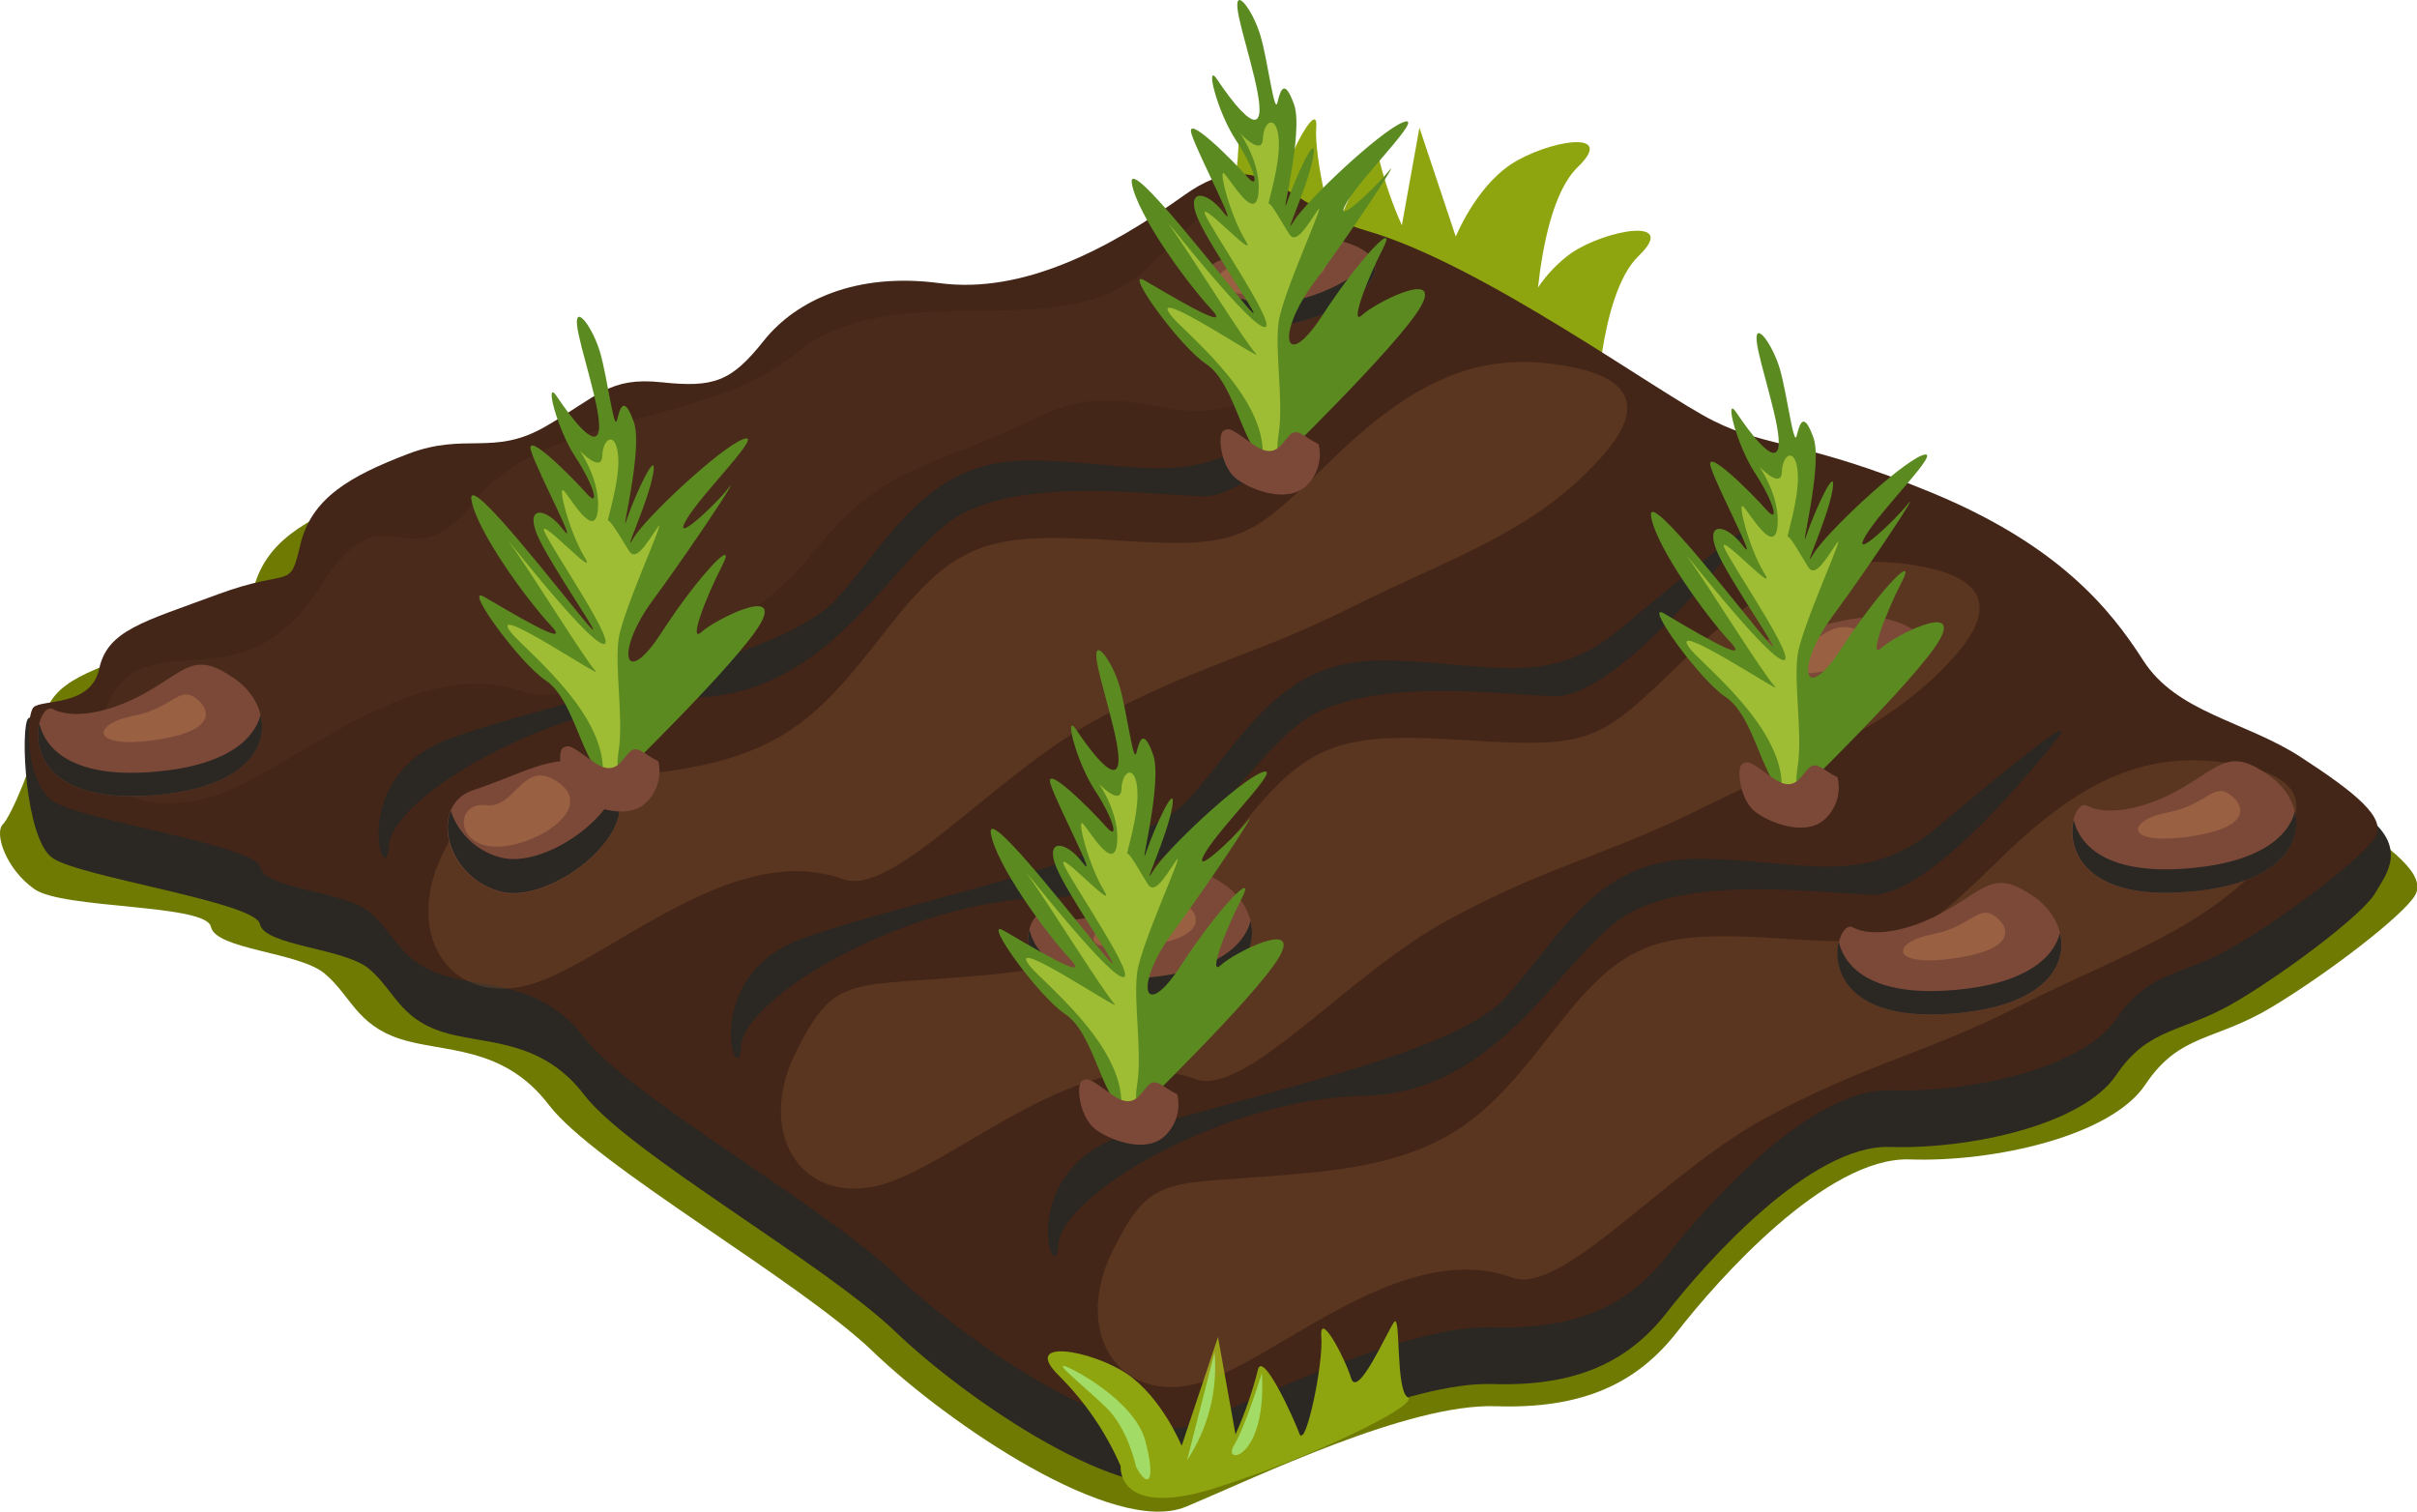
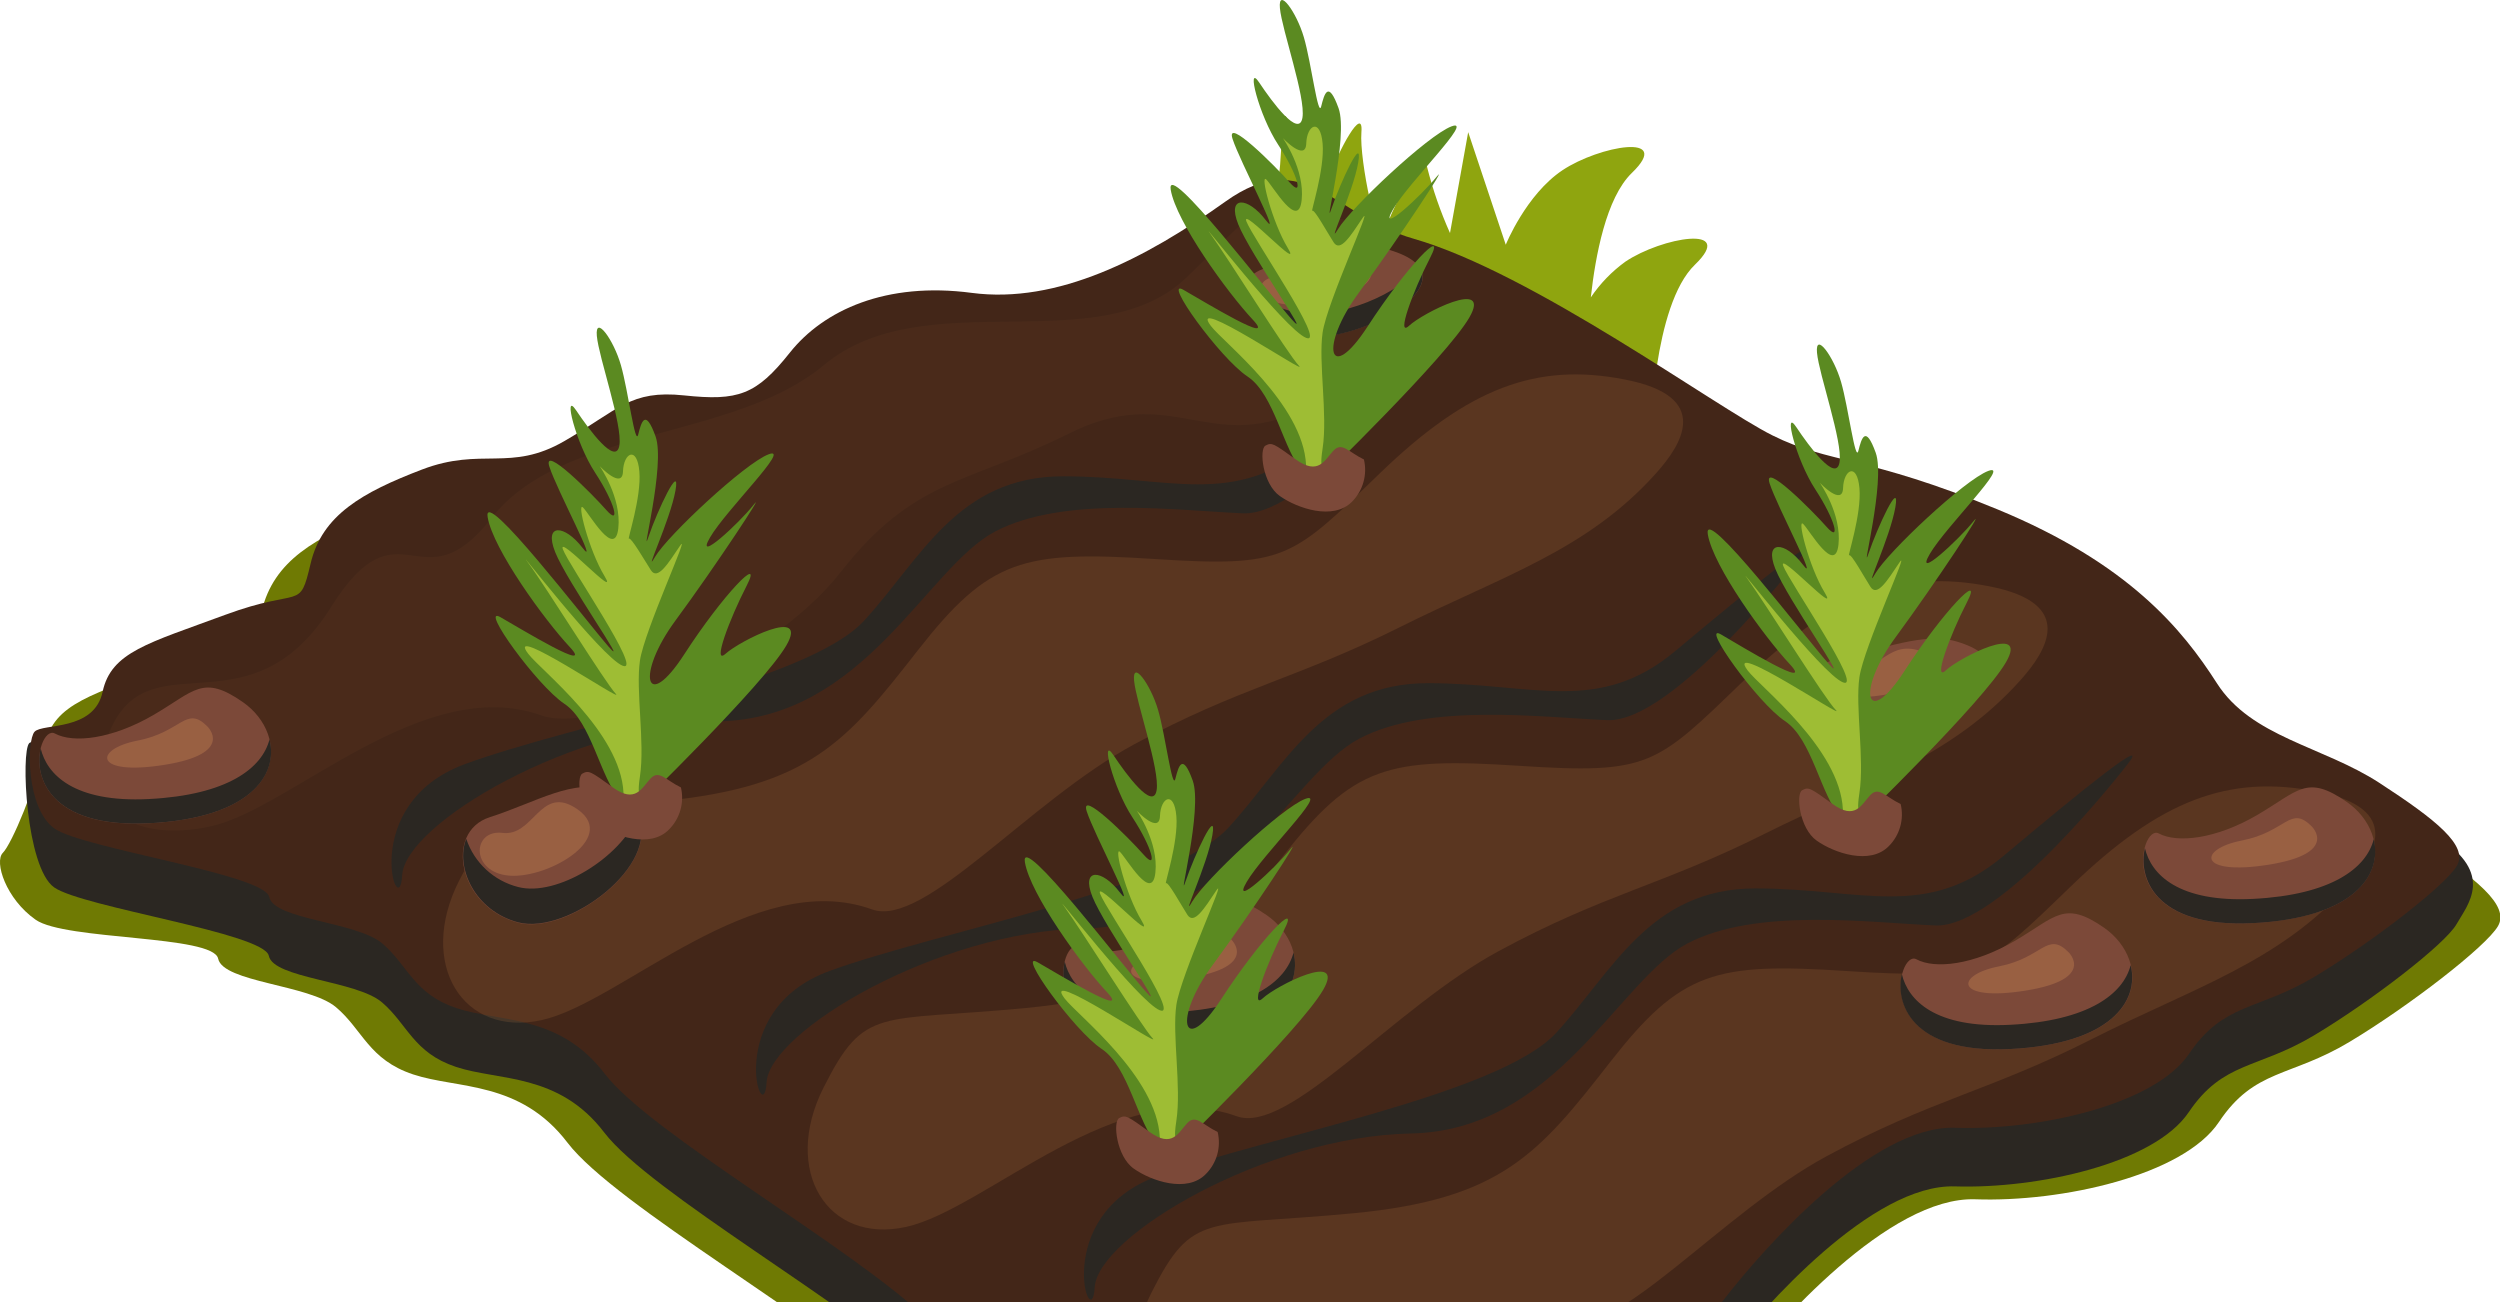
- <svg xmlns="http://www.w3.org/2000/svg" viewBox="0 0 288.69 180.56">
+ <svg xmlns="http://www.w3.org/2000/svg" viewBox="0 0 288.69 150.3">
  <defs>
    <style>.cls-1{fill:#8fa50f;}.cls-2{fill:#6f7a03;}.cls-3{fill:#2b2722;}.cls-4{fill:#432618;}.cls-5,.cls-7{fill:#cb8346;}.cls-5,.cls-6{opacity:0.17;}.cls-7,.cls-9{opacity:0.29;}.cls-8{fill:#7c4939;}.cls-9{fill:#df965b;}.cls-10{fill:#a3db67;}.cls-11{fill:#5b8a21;}.cls-12{fill:#9ebd34;}</style>
  </defs>
  <g id="Layer_2" data-name="Layer 2">
    <g id="Layer_2-2" data-name="Layer 2">
      <path class="cls-1" d="M187.7,30.21a16.48,16.48,0,0,0-4,4.13c.53-4.79,1.77-11.5,4.74-14.37,4.86-4.69-3.78-3.13-8-.32s-6.56,8.61-6.56,8.61l-4.34-13-2.1,11.65a46.56,46.56,0,0,1-2.64-7.6c-.51-2.77-4.37,5.67-5,7.55s-2.85-8.31-2.59-11.6-2.78,2.39-3.57,4.92-4.32-5.68-5.14-6.71-.14,8.21-1.63,9.06c-.84.47,2.86,2.67,8.34,5.16-.12,2.33-.31,5-1.08,5.4-1.48.84,11.42,7.18,23.13,10.85s13.35,6.32,13.35,6.32.25-15,5.11-19.69S191.88,27.4,187.7,30.21Zm-26.84.51c-.36,1.16-1.3.06-2.29-1.57l2.48,1C161,30.36,160.91,30.55,160.86,30.72ZM167,37.39c-.41,1.15-1.38-2.19-2-5.73,1.32.48,2.66.95,4,1.37C168.09,34.78,167.29,36.63,167,37.39Zm7.68,0s-.56-1.28-1.18-2.9c.57.2,1.1.4,1.6.59Zm6.44,1.39-.36-1.08c.25.14.47.27.67.4C181.24,38.57,181.13,38.83,181.13,38.83Z" />
      <path class="cls-2" d="M279.15,97c-6.85-4.46-15.43-5.49-19.54-12S249,70.58,233.21,64.07,213,58.58,206.12,55.15s-28.8-19.54-43.21-23.66c-9.61-2.74-13-11.31-22.63-4.45s-20.23,12.34-30.51,11-17.83,2.06-22,7.2S81.65,51,75.13,50.35s-7.88,1.72-14.39,5.49-10,.69-17.15,3.43-12,5.48-13.37,11.31-1,2.75-10.29,6.18S6.21,81.21,5.19,86,1.36,97.45.33,98.48s.36,5.33,3.79,7.73,20.5,1.75,21.07,4.49,10.51,3,13.6,5.6,3.77,6.06,8.92,7.77,12.34.69,17.83,7.89,29.83,20.92,38.74,29.49,28.8,22.11,37.38,18.52,26.59-12.35,37-12,16.88-2.74,21.68-8.91,17.83-20.92,27.77-20.57,24-2.75,28.12-8.92,8.23-5.14,15.09-9.26,15.77-11,17.14-13.37S286,101.44,279.15,97Z" />
      <path class="cls-3" d="M281.52,96.67c-6.58-4.28-21.55-4.73-25.5-11s-10.2-13.82-25.34-20.07-19.42-5.27-26-8.56S177,38.31,163.22,34.36c-9.23-2.64-12.5-10.86-21.72-4.28s-19.41,11.85-29.29,10.53-17.11,2-21,6.91S85.23,53.11,79,52.46s-7.57,1.64-13.82,5.26-9.55.66-16.45,3.29S37.19,66.28,35.87,71.87s-1,2.63-9.87,5.92-13.16,4.28-14.15,8.89-7.48-1.86-8.47-.87S3,100.17,6.25,102.47s24.25,5.27,24.79,7.9,10.1,2.85,13.06,5.37,3.62,5.82,8.55,7.46,11.85.66,17.12,7.57,28.62,20.08,37.18,28.3,27.64,21.23,35.87,17.77,25.51-11.84,35.46-11.52,16.2-2.63,20.81-8.55S216.2,136.7,225.74,137s23-2.64,27-8.56,7.89-4.94,14.48-8.88,15.13-10.53,16.45-12.84S288.1,100.94,281.52,96.67Z" />
      <path class="cls-4" d="M274.77,90.41C268.19,86.14,260,85.15,256,78.9s-10.2-13.83-25.34-20.08-19.42-5.26-26-8.55S177,31.51,163.22,27.56c-9.23-2.63-12.5-10.86-21.72-4.28s-19.41,11.85-29.29,10.54-17.11,2-21,6.9S85.23,46.32,79,45.66s-7.57,1.65-13.82,5.27-9.55.65-16.45,3.29S37.19,59.48,35.87,65.07,34.89,67.71,26,71s-13.16,4.28-14.15,8.88S4.94,83.5,4,84.49s-1,8.88,2.3,11.19,24.25,5.26,24.79,7.9,10.1,2.85,13.06,5.37,3.62,5.81,8.55,7.46,11.85.66,17.12,7.57,28.62,20.07,37.18,28.3,27.64,21.22,35.87,17.77,25.51-11.85,35.46-11.52,16.2-2.63,20.81-8.56,17.11-20.07,26.65-19.74,23-2.63,27-8.55,7.89-4.94,14.48-8.89,15.13-10.53,16.45-12.83S281.35,94.69,274.77,90.41Z" />
      <path class="cls-1" d="M168.15,166.91c-1.49-.85-.81-10.09-1.63-9s-4.35,9.24-5.14,6.71-3.82-8.22-3.56-4.92-1.92,13.48-2.6,11.59-4.53-10.31-5-7.55a46.89,46.89,0,0,1-2.65,7.6l-2.09-11.64-4.34,13s-2.39-5.81-6.57-8.62-12.83-4.36-8,.33a34.85,34.85,0,0,1,7.28,10.71s-.53,6.33,11.18,2.66S169.65,167.76,168.15,166.91Z" />
      <path class="cls-5" d="M267.53,91.4c-10.2-2-18.09,1-28.3,10.86s-10.86,10.86-26,9.87-19.09,0-27.31,10.53-12.51,15.8-29.62,17.44-18.56-.33-23.36,9.22.39,18.1,9.57,16.06,24.51-17.71,38.14-12.77c6,2.15,18.1-12.51,30.27-19.09S229.69,126,241.54,120s21.61-8.85,29.61-17.77C274.14,98.93,277.74,93.37,267.53,91.4Z" />
      <path class="cls-3" d="M231.34,98.85c-8.89,7.45-16.46,3.74-28.63,3.74s-16.46,9.54-23,16.67-33.56,12-46.07,16.56-7.56,18.76-7.23,12.84,19.74-17.44,36.52-17.77,24-17.77,31.92-21.94,21.06-2.41,28.63-2.08,22.05-18.43,22.05-18.43C248.82,84.39,240.22,91.4,231.34,98.85Z" />
      <path class="cls-5" d="M229.69,67.7c-10.2-2-18.1,1-28.3,10.86s-10.86,10.86-26,9.87-19.09,0-27.32,10.53-12.5,15.8-29.61,17.44-18.57-.33-23.37,9.21.4,18.11,9.58,16.06,24.5-17.7,38.14-12.77c6,2.16,18.1-12.5,30.27-19.08s18.76-7.57,30.6-13.49,21.62-8.85,29.62-17.77C236.3,75.22,239.89,69.67,229.69,67.7Z" />
      <path class="cls-3" d="M193.49,75.15c-8.88,7.45-16.45,3.74-28.62,3.74s-16.46,9.54-23,16.67-33.56,12-46.07,16.56S88.19,130.88,88.52,125s19.75-17.45,36.53-17.77,24-17.77,31.92-21.94S178,82.84,185.6,83.16s22-18.42,22-18.42C211,60.69,202.38,67.7,193.49,75.15Z" />
      <path class="cls-5" d="M187.61,43.82c-10.2-2-18.1,1-28.3,10.86s-10.86,10.85-26,9.87-19.08,0-27.31,10.53S93.49,90.87,76.38,92.52,57.82,92.19,53,101.73s.4,18.11,9.58,16.06,24.5-17.7,38.13-12.77c6,2.16,18.1-12.5,30.28-19.08s18.75-7.57,30.6-13.49,21.62-8.85,29.62-17.77C194.21,51.34,197.81,45.79,187.61,43.82Z" />
      <path class="cls-3" d="M151.41,51.27C142.52,58.72,135,55,122.78,55s-16.45,9.55-23,16.68S66.18,83.63,53.68,88.24,46.11,107,46.44,101.07,66.18,83.63,83,83.3s24-17.77,31.92-21.93,21.06-2.42,28.63-2.09,22.05-18.43,22.05-18.43C168.9,36.81,160.29,43.82,151.41,51.27Z" />
      <g class="cls-6">
        <path class="cls-7" d="M154.66,25.26c-10.2-2-7.4-3.13-17.6,6.74s-30.27.45-41.92,10.16C84.61,50.93,65,49.28,56.77,59.81S46.24,57.34,38.21,70.13c-9.14,14.55-20.39,4-25.18,13.54S15.25,97.45,24.42,95.4,48.93,77.69,62.56,82.63c6,2.15,26-5.69,34.52-16.57s14.51-10.09,26.36-16,16.12,2.4,26.95-2.74C164.87,40.42,164.87,27.23,154.66,25.26Z" />
      </g>
      <path class="cls-8" d="M70.21,91.37c-3.73-1.67-8.39,1.32-13.66,3s-3.62,10.37,3.29,12.18S80.9,96.14,70.21,91.37Z" />
      <path class="cls-3" d="M59.84,102.43a8.53,8.53,0,0,1-6-5.57c-1.28,3.24.94,8.31,6,9.65C65.61,108,76.4,99.8,73.61,94.26,71.71,99,64.29,103.59,59.84,102.43Z" />
      <path class="cls-9" d="M66.26,93.18c-3.9-2.3-4.7,3.44-8.23,3s-3.76,4.61.84,4.94S71.85,96.47,66.26,93.18Z" />
      <path class="cls-8" d="M225.91,74.07c-3.74-1.1-8.4.87-13.66,2s-3.62,6.83,3.29,8S236.6,77.21,225.91,74.07Z" />
      <path class="cls-3" d="M215.54,81.35c-3.2-.55-5.25-2.07-6-3.66-1.28,2.13.94,5.47,6,6.35,5.76,1,16.55-4.42,13.77-8.07C227.41,79.08,220,82.12,215.54,81.35Z" />
      <path class="cls-9" d="M222,75.26c-3.91-1.51-4.7,2.26-8.23,1.95s-3.76,3,.83,3.25S227.55,77.43,222,75.26Z" />
      <path class="cls-8" d="M160.41,28.85c-3.73-1.1-8.39.87-13.65,1.95s-3.62,6.83,3.29,8S171.11,32,160.41,28.85Z" />
      <path class="cls-3" d="M150.05,36.13c-3.2-.55-5.25-2.08-6-3.66-1.28,2.13.94,5.47,6,6.35,5.76,1,16.55-4.42,13.77-8.07C161.92,33.86,154.49,36.9,150.05,36.13Z" />
      <path class="cls-9" d="M156.46,30c-3.9-1.51-4.69,2.27-8.22,1.95s-3.77,3,.83,3.25S162.06,32.21,156.46,30Z" />
      <path class="cls-8" d="M243,107.15c-4.66-3.25-5.59-1.27-10.36,1.51s-9.21,3.27-11.35,2.11-5.43,11.19,10.86,10.37S248.4,110.94,243,107.15Z" />
      <path class="cls-3" d="M232.12,118.34c-8.67.44-11.8-2.85-12.5-5.85-.78,3.14.88,9.23,12.5,8.65s14.95-5.53,13.92-9.69C245.2,114.77,241.19,117.88,232.12,118.34Z" />
      <path class="cls-9" d="M230.8,111.6c-5.1,1-5.1,4.11,3.12,2.79s4.94-4.44,4.94-4.44C236.39,107.48,235.9,110.61,230.8,111.6Z" />
      <path class="cls-8" d="M146.3,105.7c-4.66-3.25-5.6-1.28-10.37,1.5s-9.21,3.27-11.35,2.12-5.43,11.19,10.86,10.36S151.73,109.48,146.3,105.7Z" />
      <path class="cls-3" d="M135.44,116.89c-8.67.43-11.79-2.85-12.49-5.86-.78,3.14.88,9.24,12.49,8.65s14.95-5.53,13.93-9.69C148.53,113.31,144.51,116.43,135.44,116.89Z" />
      <path class="cls-9" d="M134.12,110.14c-5.1,1-5.1,4.11,3.13,2.79s4.93-4.44,4.93-4.44C139.72,106,139.22,109.15,134.12,110.14Z" />
      <path class="cls-8" d="M271,92.61c-4.66-3.25-5.59-1.27-10.36,1.51s-9.22,3.27-11.36,2.12-5.43,11.18,10.86,10.36S276.47,96.4,271,92.61Z" />
      <path class="cls-3" d="M260.18,103.8c-8.66.44-11.79-2.85-12.49-5.85-.78,3.14.88,9.24,12.49,8.65s14.95-5.53,13.93-9.69C273.27,100.23,269.25,103.34,260.18,103.8Z" />
      <path class="cls-9" d="M258.87,97.06c-5.11,1-5.11,4.11,3.12,2.79s4.94-4.44,4.94-4.44C264.46,92.94,264,96.07,258.87,97.06Z" />
      <path class="cls-8" d="M28.05,81.08c-4.66-3.25-5.59-1.27-10.36,1.5S8.47,85.86,6.33,84.7.91,95.89,17.19,95.07,33.48,84.87,28.05,81.08Z" />
      <path class="cls-3" d="M17.19,92.27C8.53,92.71,5.4,89.42,4.7,86.42c-.78,3.14.89,9.23,12.49,8.65s15-5.53,13.93-9.69C30.28,88.7,26.27,91.81,17.19,92.27Z" />
      <path class="cls-9" d="M15.88,85.52c-5.1,1-5.1,4.12,3.12,2.8s4.94-4.44,4.94-4.44C21.47,81.41,21,84.54,15.88,85.52Z" />
      <path class="cls-10" d="M127.19,163.19c-1.21-.38,2.19,2.31,4.88,4.88s3.62,7.13,3.62,7.13c1.53,2.86,2.36,1.54,1.1-3.12S128.4,163.57,127.19,163.19Z" />
      <path class="cls-10" d="M141.78,174.43a20.17,20.17,0,0,0,3.29-12.88Z" />
      <path class="cls-10" d="M147.37,172.68c-1.43,2.36,3.95,1.75,3.35-8.66C150.72,164,148.8,170.32,147.37,172.68Z" />
    </g>
    <g id="Layer_1-2" data-name="Layer 1">
      <path class="cls-11" d="M135.43,133.17s14.67-14.24,17.35-18.84-5.38-.52-6.95.94.44-4,2.43-7.84-2.73,1-7.21,7.9-5.66,2.4-1-3.92,10.61-15.4,8.92-13.3-6.87,6.91-5,3.72,9.49-10.61,6.76-9.58-11.61,9.37-13.05,11.85,1.73-4.21,2.32-7.66-2.08,2.35-3.09,5.32,2-8.33.82-11.62-1.64-1.66-2-.22-1.14-5-2-7.94-3-5.87-2.77-3.38,3,10.29,2.6,12.66-3.47-1.78-5-4.08-.05,3.76,2.21,7.21,3,6.25,1.29,4.3-7.42-7.63-6.57-5,5.84,12,3.81,9.34-4.5-2.87-3.15.53,8.77,13.86,6.2,11-14.61-18.69-14-15,6.54,11.87,9.47,15-5.48-2-8-3.44,4.23,7.91,7.39,10,4.12,8.56,6.44,11.1S135.43,133.17,135.43,133.17Z" />
      <path class="cls-12" d="M122.93,115.29c1.47,1.94,10.67,9,11,16.06.1,2.25,1.06,2.78,1.91.78s-.6,1.22,0-2.7-.5-9.92,0-13.37,6-15.3,4.61-13.22-2.57,4-3.34,2.79-2.23-3.87-2.46-3.64,1.45-4.76,1.19-7.76-1.82-2.15-1.89,0-2.68-.61-2.68-.61,2.53,3.61,2.15,7.14-3.31-1.61-4.08-2.38.66,4.92,2.48,7.92-5.47-4.92-4.78-3.08,9.36,14.37,6.91,13.45-13.06-14.76-11-11.91,8.92,13.83,10.15,15.14S120.09,111.52,122.93,115.29Z" />
      <path class="cls-8" d="M140.61,130.72c-1.81-.88-2.54-2.09-3.54-1s-1.71,2.88-4.31,1-2.77-2-3.52-1.61-.33,4.41,1.67,5.83,6.16,2.87,8.33.64A5.16,5.16,0,0,0,140.61,130.72Z" />
      <path class="cls-11" d="M214.3,95.3S229,81.07,231.65,76.46s-5.38-.52-6.94.94.43-4,2.42-7.84-2.73,1-7.2,7.91-5.66,2.4-1-3.93,10.61-15.4,8.92-13.3-6.87,6.91-5,3.72,9.48-10.6,6.75-9.58-11.61,9.37-13.05,11.85,1.73-4.21,2.32-7.66-2.08,2.35-3.09,5.32,2-8.33.82-11.61-1.64-1.67-2-.23-1.15-5-2-7.94-3-5.87-2.78-3.38,3,10.3,2.6,12.66-3.47-1.78-5-4.08-.05,3.76,2.21,7.21,3,6.25,1.29,4.31-7.42-7.64-6.57-5,5.84,12,3.81,9.34-4.49-2.86-3.15.53,8.77,13.87,6.2,11-14.61-18.69-14-15,6.55,11.87,9.47,15-5.48-2-7.95-3.44,4.22,7.91,7.38,10,4.12,8.56,6.44,11.1S214.3,95.3,214.3,95.3Z" />
      <path class="cls-12" d="M201.81,77.42c1.46,1.94,10.67,9,11,16.06.1,2.25,1.06,2.78,1.91.78s-.6,1.22,0-2.7-.5-9.91,0-13.37,6-15.3,4.61-13.22-2.57,4-3.34,2.79-2.23-3.87-2.46-3.64,1.46-4.76,1.19-7.76-1.82-2.15-1.89,0-2.68-.61-2.68-.61,2.54,3.61,2.15,7.14-3.3-1.61-4.07-2.38.65,4.92,2.48,7.92-5.48-4.92-4.79-3.08,9.37,14.38,6.91,13.45-13.06-14.75-11-11.91S210.72,80.72,212,82,199,73.65,201.81,77.42Z" />
      <path class="cls-8" d="M219.48,92.85c-1.81-.88-2.54-2.09-3.54-1s-1.71,2.88-4.31,1-2.77-2-3.52-1.6-.33,4.4,1.67,5.82,6.16,2.87,8.33.64A5.16,5.16,0,0,0,219.48,92.85Z" />
      <path class="cls-11" d="M73.45,93.38S88.12,79.15,90.8,74.54s-5.39-.52-7,.94.44-4,2.42-7.84-2.73,1-7.2,7.91-5.66,2.4-1-3.92S88.65,56.22,87,58.32s-6.86,6.91-5,3.73,9.48-10.61,6.76-9.59S77.09,61.83,75.64,64.31,77.38,60.1,78,56.65,75.89,59,74.88,62s2-8.33.82-11.61-1.64-1.67-2-.22-1.14-5-2-8-3-5.87-2.78-3.38,3,10.3,2.6,12.66-3.46-1.78-5-4.08-.06,3.76,2.2,7.21,3,6.25,1.29,4.31-7.41-7.64-6.57-5,5.85,12,3.81,9.35-4.49-2.87-3.14.52,8.77,13.87,6.2,10.95-14.61-18.68-14-15,6.55,11.87,9.48,15-5.48-2-8-3.44,4.23,7.91,7.38,10,4.13,8.56,6.45,11.1S73.45,93.38,73.45,93.38Z" />
      <path class="cls-12" d="M61,75.5c1.47,1.94,10.67,9,11,16.06.1,2.25,1,2.78,1.9.78s-.59,1.22,0-2.7-.51-9.91,0-13.37,6-15.29,4.61-13.22-2.58,4-3.35,2.79S72.86,62,72.63,62.2s1.46-4.76,1.2-7.76-1.82-2.15-1.89,0-2.69-.61-2.69-.61S71.79,57.44,71.4,61s-3.3-1.62-4.07-2.39.66,4.92,2.48,7.92S64.33,61.59,65,63.43s9.36,14.38,6.91,13.45S58.88,62.13,61,65,69.87,78.8,71.1,80.11,58.11,71.73,61,75.5Z" />
      <path class="cls-8" d="M78.63,90.93c-1.81-.88-2.54-2.09-3.54-1s-1.72,2.88-4.32,1-2.77-2-3.52-1.6-.33,4.41,1.67,5.82,6.17,2.87,8.33.64A5.18,5.18,0,0,0,78.63,90.93Z" />
      <path class="cls-11" d="M152.32,55.51S167,41.28,169.67,36.67s-5.39-.52-6.95.94.44-4,2.42-7.83-2.72,1-7.2,7.9-5.66,2.4-1-3.92,10.62-15.41,8.92-13.31-6.86,6.92-5,3.73,9.49-10.61,6.76-9.59S156,24,154.52,26.44s1.73-4.2,2.32-7.66-2.08,2.35-3.09,5.32,2-8.33.82-11.61-1.64-1.67-2-.22-1.14-5-2-7.95-3-5.87-2.77-3.37,3,10.29,2.6,12.65-3.47-1.78-5-4.08-.06,3.76,2.21,7.21,3,6.25,1.29,4.31-7.42-7.63-6.57-5,5.84,12,3.81,9.35-4.5-2.87-3.15.52,8.77,13.87,6.2,11-14.61-18.68-14-15,6.54,11.87,9.47,15-5.48-2-8-3.44,4.23,7.91,7.39,10,4.12,8.56,6.44,11.09S152.32,55.51,152.32,55.51Z" />
      <path class="cls-12" d="M139.82,37.63c1.47,1.94,10.67,9,11,16.07.1,2.24,1.05,2.77,1.91.77s-.6,1.23,0-2.69-.5-9.92,0-13.38,6-15.29,4.61-13.22-2.57,4-3.34,2.8-2.23-3.87-2.46-3.64,1.45-4.77,1.19-7.77-1.82-2.15-1.89,0-2.69-.61-2.69-.61,2.54,3.61,2.16,7.15-3.31-1.62-4.08-2.38.66,4.91,2.48,7.91-5.47-4.92-4.78-3.07,9.36,14.37,6.91,13.45-13.06-14.76-11-11.92S148.74,40.94,150,42.24,137,33.87,139.82,37.63Z" />
      <path class="cls-8" d="M157.5,53.06c-1.81-.88-2.54-2.08-3.54-1s-1.71,2.87-4.32,1-2.76-2-3.51-1.6-.34,4.41,1.66,5.82,6.17,2.87,8.34.65A5.21,5.21,0,0,0,157.5,53.06Z" />
    </g>
  </g>
</svg>
